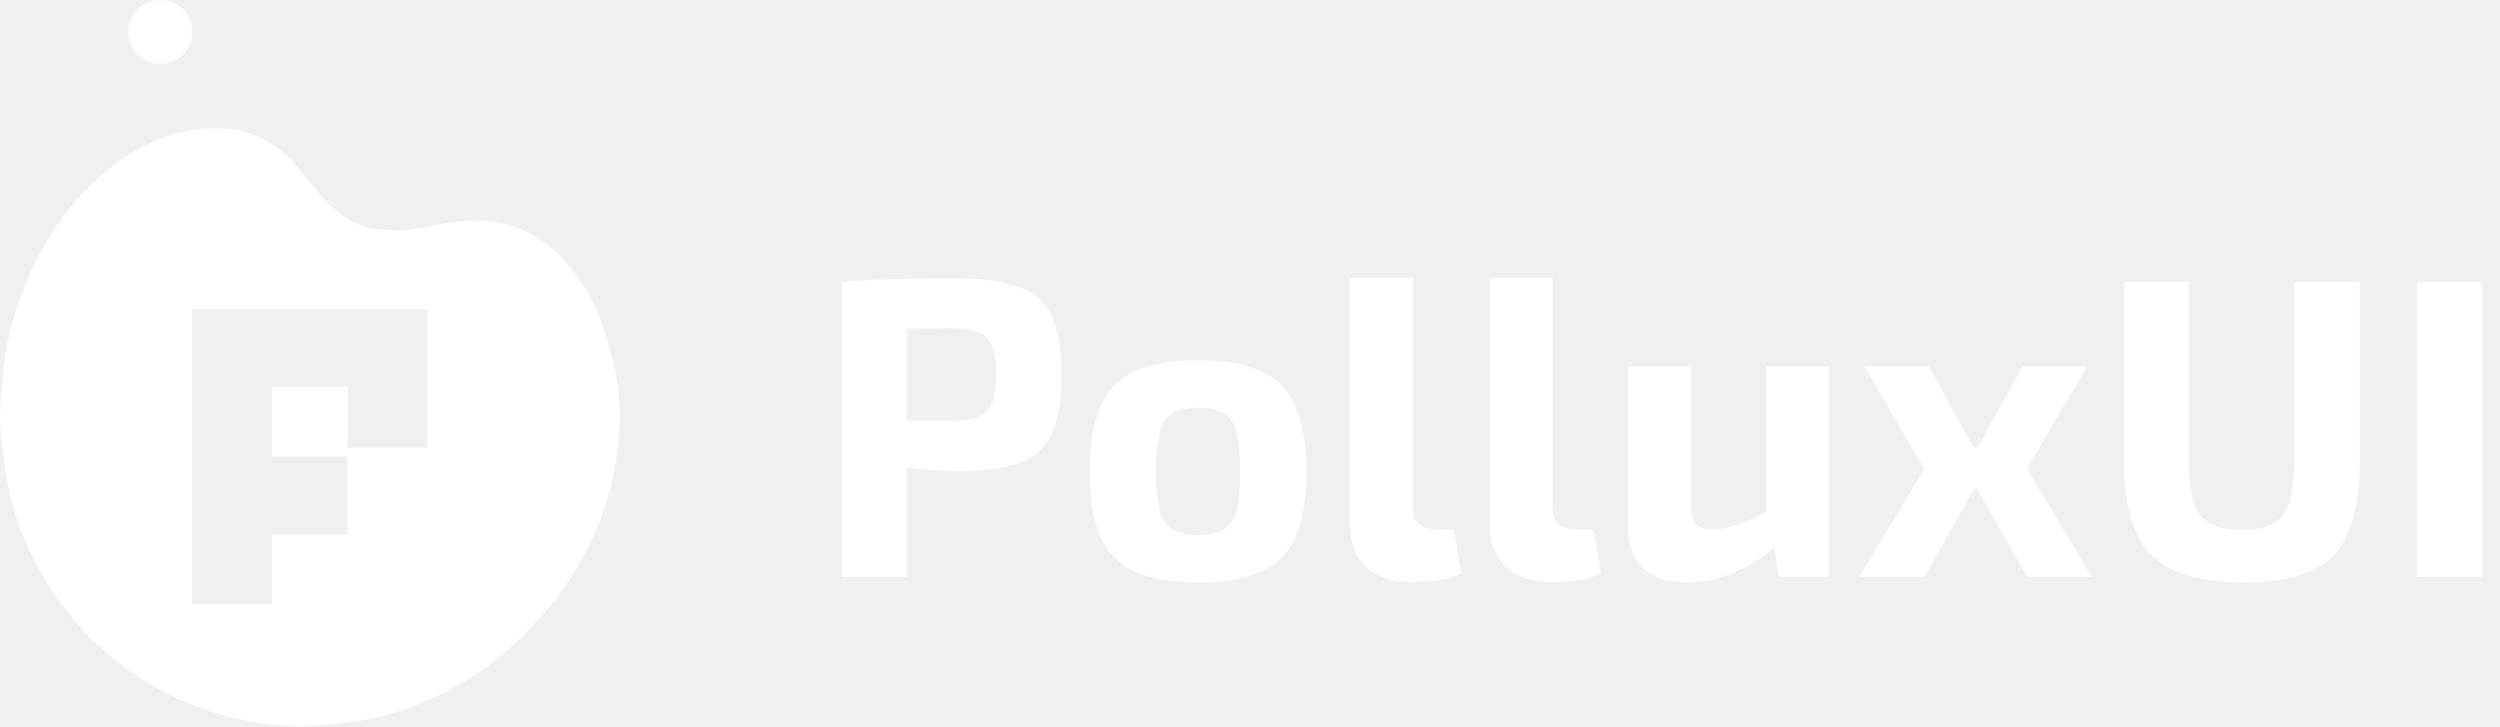
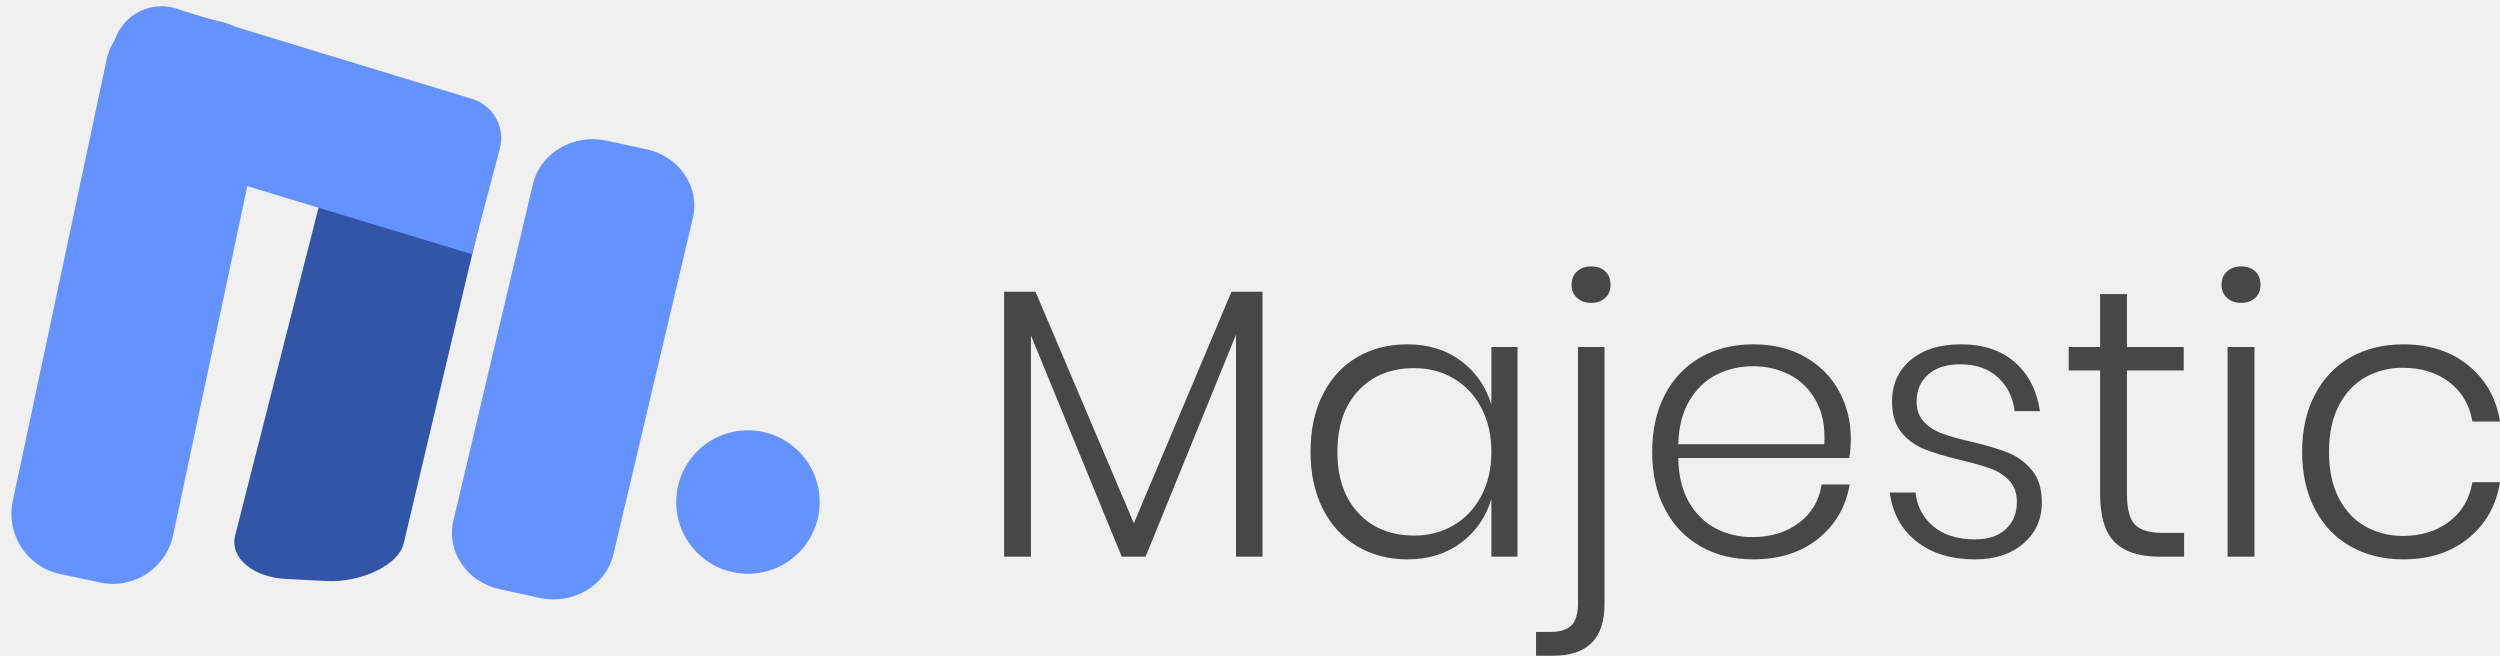
- <svg xmlns="http://www.w3.org/2000/svg" width="117px" height="34px" viewBox="0 0 117 34" version="1.1">
-   <g id="Dashboard" stroke="none" stroke-width="1" fill="none" fill-rule="evenodd">
-     <g id="Logo" fill="#FFFFFF" fill-rule="nonzero">
-       <path d="M39.4,27 L39.4,13.2 C40.64,13.08 42.387,13.02 44.64,13.02 C46.573,13.02 47.897,13.333 48.61,13.96 C49.323,14.587 49.68,15.773 49.68,17.52 C49.68,19.267 49.343,20.457 48.67,21.09 C47.997,21.723 46.787,22.04 45.04,22.04 C44.16,22.04 43.293,21.987 42.44,21.88 L42.44,27 L39.4,27 Z M42.44,19.7 L44.58,19.7 C45.367,19.687 45.903,19.533 46.19,19.24 C46.477,18.947 46.62,18.373 46.62,17.52 C46.62,16.667 46.477,16.093 46.19,15.8 C45.903,15.507 45.367,15.36 44.58,15.36 L42.44,15.38 L42.44,19.7 Z M56.08,16.86 C57.92,16.86 59.223,17.257 59.99,18.05 C60.757,18.843 61.14,20.187 61.14,22.08 C61.14,23.973 60.757,25.31 59.99,26.09 C59.223,26.87 57.92,27.26 56.08,27.26 C54.227,27.26 52.917,26.87 52.15,26.09 C51.383,25.31 51,23.973 51,22.08 C51,20.173 51.383,18.827 52.15,18.04 C52.917,17.253 54.227,16.86 56.08,16.86 Z M56.08,19.08 C55.293,19.08 54.767,19.28 54.5,19.68 C54.233,20.08 54.1,20.88 54.1,22.08 C54.1,23.253 54.233,24.04 54.5,24.44 C54.767,24.84 55.293,25.04 56.08,25.04 C56.84,25.04 57.357,24.84 57.63,24.44 C57.903,24.04 58.04,23.253 58.04,22.08 C58.04,20.893 57.907,20.097 57.64,19.69 C57.373,19.283 56.853,19.08 56.08,19.08 Z M66.12,13 L66.12,23.78 C66.12,24.447 66.493,24.78 67.24,24.78 L68.04,24.78 L68.38,26.84 C67.873,27.107 67.087,27.24 66.02,27.24 C65.14,27.24 64.447,27.003 63.94,26.53 C63.433,26.057 63.18,25.387 63.18,24.52 L63.18,13 L66.12,13 Z M72.66,13 L72.66,23.78 C72.66,24.447 73.033,24.78 73.78,24.78 L74.58,24.78 L74.92,26.84 C74.413,27.107 73.627,27.24 72.56,27.24 C71.68,27.24 70.987,27.003 70.48,26.53 C69.973,26.057 69.72,25.387 69.72,24.52 L69.72,13 L72.66,13 Z M85.6,17.14 L85.6,27 L83.26,27 L83.04,25.64 C81.68,26.72 80.32,27.26 78.96,27.26 C77.107,27.26 76.18,26.347 76.18,24.52 L76.18,17.14 L79.14,17.14 L79.14,23.62 C79.127,24.047 79.2,24.347 79.36,24.52 C79.52,24.693 79.8,24.78 80.2,24.78 C80.773,24.78 81.593,24.507 82.66,23.96 L82.66,17.14 L85.6,17.14 Z M92.52,22.86 L92.4,22.86 L90.06,27 L87.02,27 L90.06,21.94 L87.24,17.14 L90.26,17.14 L92.36,20.94 L92.56,20.94 L94.66,17.14 L97.68,17.14 L94.86,21.94 L97.9,27 L94.86,27 L92.52,22.86 Z M110.44,13.2 L110.44,21.5 C110.44,23.607 110.037,25.093 109.23,25.96 C108.423,26.827 107.033,27.26 105.06,27.26 C102.98,27.26 101.517,26.827 100.67,25.96 C99.823,25.093 99.4,23.607 99.4,21.5 L99.4,13.2 L102.44,13.2 L102.44,21.5 C102.44,22.767 102.617,23.633 102.97,24.1 C103.323,24.567 103.973,24.8 104.92,24.8 C105.853,24.8 106.497,24.567 106.85,24.1 C107.203,23.633 107.38,22.767 107.38,21.5 L107.38,13.2 L110.44,13.2 Z M116.16,27 L113.12,27 L113.12,13.2 L116.16,13.2 L116.16,27 Z" id="PolluxUI" />
-       <g id="Polluxui">
-         <path d="M7.494,3 C6.743,3.014 5.982,2.336 6,1.5 C6.019,0.607 6.702,-0.01 7.51,0 C8.367,0.01 8.998,0.657 9,1.494 C9,2.324 8.387,2.967 7.494,3 Z" id="Path" />
-         <path d="M28.853,17.733 C28.754,17.168 28.61,16.607 28.46,16.052 C28.2,15.097 27.832,14.182 27.29,13.349 C26.985,12.88 26.656,12.415 26.266,12.019 C25.904,11.65 25.469,11.34 25.029,11.061 C24.31,10.606 23.503,10.381 22.65,10.341 C22.341,10.326 22.032,10.32 21.725,10.343 C21.361,10.371 20.996,10.426 20.634,10.485 C20.086,10.575 19.542,10.71 18.99,10.765 C18.578,10.806 18.154,10.765 17.738,10.732 C17.188,10.689 16.679,10.496 16.212,10.212 C15.717,9.912 15.314,9.514 14.959,9.06 C14.628,8.637 14.27,8.236 13.924,7.826 C13.497,7.32 13.013,6.883 12.424,6.565 C11.396,6.012 10.293,5.918 9.162,6.057 C8.387,6.153 7.648,6.406 6.944,6.74 C6.116,7.132 5.37,7.656 4.691,8.26 C4.064,8.817 3.484,9.427 2.985,10.102 C2.102,11.305 1.412,12.611 0.92,14.016 C0.58,14.985 0.31,15.97 0.199,16.992 C0.116,17.751 0.04,18.512 0.005,19.275 C-0.016,19.738 0.03,20.205 0.081,20.668 C0.155,21.319 0.242,21.971 0.359,22.616 C0.569,23.766 0.94,24.874 1.459,25.922 C1.813,26.636 2.213,27.336 2.668,27.989 C3.119,28.635 3.638,29.243 4.186,29.814 C4.633,30.281 5.152,30.685 5.661,31.089 C6.767,31.97 8.011,32.627 9.335,33.115 C10.91,33.694 12.55,33.982 14.241,34 C14.867,33.947 15.495,33.912 16.117,33.835 C16.661,33.765 17.206,33.678 17.738,33.545 C18.887,33.26 19.989,32.837 21.037,32.28 C22.114,31.709 23.107,31.022 24.001,30.204 C24.526,29.723 25.006,29.188 25.486,28.66 C26.085,28.001 26.586,27.273 27.035,26.506 C27.562,25.604 28.005,24.672 28.322,23.677 C28.674,22.571 28.896,21.439 28.973,20.285 C29.03,19.436 28.999,18.577 28.853,17.733 Z M20.012,18.114 L20.012,20.954 L16.267,20.954 L16.267,18.114 L12.733,18.114 L12.733,21.359 L16.269,21.359 L16.269,25.009 L12.733,25.009 L12.733,28.254 L8.989,28.254 L8.989,14.465 L12.733,14.465 L20.012,14.465 L20.012,18.114 Z" id="Shape" />
+ <svg xmlns="http://www.w3.org/2000/svg" width="122px" height="32px" viewBox="0 0 122 32" version="1.1">
+   <g id="Page-1" stroke="none" stroke-width="1" fill="none" fill-rule="evenodd">
+     <g id="majestic">
+       <path d="M61.61,14.237 L61.61,27.166 L60.317,27.166 L60.317,16.335 L55.905,27.166 L54.742,27.166 L50.311,16.373 L50.311,27.166 L49,27.166 L49,14.237 L50.532,14.237 L55.333,25.536 L60.096,14.237 L61.61,14.237 Z M68.681,16.804 C69.702,16.804 70.573,17.072 71.293,17.609 C72.013,18.147 72.509,18.859 72.779,19.746 L72.779,16.935 L74.053,16.935 L74.053,27.166 L72.779,27.166 L72.779,24.355 C72.509,25.242 72.013,25.954 71.293,26.491 C70.573,27.028 69.702,27.297 68.681,27.297 C67.77,27.297 66.955,27.084 66.235,26.66 C65.515,26.235 64.955,25.626 64.555,24.833 C64.154,24.04 63.954,23.112 63.954,22.05 C63.954,20.976 64.154,20.042 64.555,19.249 C64.955,18.456 65.511,17.85 66.225,17.431 C66.939,17.013 67.758,16.804 68.681,16.804 Z M69.013,17.965 C67.881,17.965 66.973,18.331 66.29,19.062 C65.607,19.792 65.265,20.789 65.265,22.05 C65.265,23.312 65.607,24.308 66.29,25.039 C66.973,25.77 67.881,26.135 69.013,26.135 C69.727,26.135 70.37,25.966 70.942,25.629 C71.515,25.292 71.964,24.814 72.29,24.196 C72.616,23.577 72.779,22.862 72.779,22.05 C72.779,21.238 72.616,20.523 72.29,19.905 C71.964,19.286 71.515,18.809 70.942,18.471 C70.37,18.134 69.727,17.965 69.013,17.965 Z M77.654,14.78 C77.37,14.78 77.14,14.699 76.961,14.536 C76.783,14.374 76.693,14.162 76.693,13.899 C76.693,13.625 76.783,13.406 76.961,13.244 C77.14,13.081 77.37,13 77.654,13 C77.937,13 78.164,13.081 78.337,13.244 C78.509,13.406 78.595,13.625 78.595,13.899 C78.595,14.162 78.509,14.374 78.337,14.536 C78.164,14.699 77.937,14.78 77.654,14.78 Z M74.958,30.838 L75.66,30.838 C76.127,30.838 76.469,30.732 76.684,30.52 C76.9,30.307 77.007,29.939 77.007,29.414 L77.007,16.935 L78.3,16.935 L78.3,29.489 C78.3,31.163 77.463,32 75.789,32 L74.958,32 L74.958,30.838 Z M85.5,26.21 C86.411,26.21 87.174,25.979 87.789,25.517 C88.405,25.055 88.774,24.43 88.897,23.643 L90.263,23.643 C90.079,24.73 89.568,25.61 88.731,26.285 C87.894,26.96 86.835,27.297 85.555,27.297 C84.595,27.297 83.743,27.088 82.998,26.669 C82.254,26.251 81.672,25.645 81.254,24.852 C80.835,24.058 80.626,23.125 80.626,22.05 C80.626,20.976 80.835,20.042 81.254,19.249 C81.672,18.456 82.254,17.85 82.998,17.431 C83.743,17.013 84.595,16.804 85.555,16.804 C86.54,16.804 87.392,17.013 88.112,17.431 C88.832,17.85 89.38,18.409 89.756,19.108 C90.131,19.808 90.319,20.57 90.319,21.394 C90.319,21.744 90.294,22.063 90.245,22.35 L81.9,22.35 C81.912,23.212 82.088,23.933 82.426,24.514 C82.765,25.095 83.205,25.523 83.746,25.798 C84.288,26.073 84.872,26.21 85.5,26.21 Z M85.555,17.872 C84.903,17.872 84.306,18.009 83.765,18.284 C83.223,18.559 82.783,18.98 82.444,19.549 C82.106,20.117 81.924,20.826 81.9,21.676 L89.026,21.676 C89.076,20.839 88.94,20.133 88.62,19.558 C88.3,18.984 87.869,18.559 87.328,18.284 C86.786,18.009 86.195,17.872 85.555,17.872 Z M95.691,16.804 C96.787,16.804 97.667,17.097 98.331,17.684 C98.996,18.272 99.402,19.065 99.55,20.064 L98.313,20.064 C98.239,19.402 97.971,18.856 97.51,18.425 C97.048,17.994 96.43,17.778 95.654,17.778 C94.99,17.778 94.47,17.944 94.094,18.275 C93.719,18.606 93.531,19.046 93.531,19.596 C93.531,20.008 93.651,20.339 93.891,20.589 C94.131,20.839 94.43,21.029 94.787,21.16 C95.143,21.291 95.624,21.426 96.227,21.563 C96.965,21.738 97.559,21.916 98.008,22.097 C98.457,22.278 98.842,22.562 99.162,22.95 C99.482,23.337 99.642,23.862 99.642,24.524 C99.642,25.336 99.344,26.001 98.747,26.519 C98.15,27.038 97.359,27.297 96.374,27.297 C95.217,27.297 94.27,27.006 93.531,26.426 C92.793,25.845 92.356,25.048 92.22,24.036 L93.476,24.036 C93.55,24.711 93.839,25.261 94.343,25.685 C94.848,26.11 95.531,26.322 96.393,26.322 C97.033,26.322 97.531,26.154 97.888,25.817 C98.245,25.479 98.424,25.042 98.424,24.505 C98.424,24.068 98.301,23.718 98.054,23.456 C97.808,23.193 97.504,22.997 97.14,22.865 C96.777,22.734 96.282,22.594 95.654,22.444 C94.928,22.269 94.347,22.094 93.91,21.919 C93.473,21.744 93.1,21.473 92.793,21.104 C92.485,20.736 92.331,20.233 92.331,19.596 C92.331,18.759 92.633,18.084 93.236,17.572 C93.839,17.06 94.657,16.804 95.691,16.804 Z M106.584,26.004 L106.584,27.166 L105.384,27.166 C104.412,27.166 103.685,26.931 103.205,26.463 C102.725,25.995 102.485,25.204 102.485,24.093 L102.485,18.078 L100.953,18.078 L100.953,16.935 L102.485,16.935 L102.485,14.349 L103.796,14.349 L103.796,16.935 L106.566,16.935 L106.566,18.078 L103.796,18.078 L103.796,24.111 C103.796,24.836 103.925,25.333 104.184,25.601 C104.442,25.87 104.898,26.004 105.55,26.004 L106.584,26.004 Z M108.412,13.899 C108.412,13.625 108.501,13.406 108.679,13.244 C108.858,13.081 109.089,13 109.372,13 C109.655,13 109.883,13.081 110.055,13.244 C110.227,13.406 110.313,13.625 110.313,13.899 C110.313,14.162 110.227,14.374 110.055,14.536 C109.883,14.699 109.655,14.78 109.372,14.78 C109.089,14.78 108.858,14.699 108.679,14.536 C108.501,14.374 108.412,14.162 108.412,13.899 Z M110.018,16.935 L110.018,27.166 L108.707,27.166 L108.707,16.935 L110.018,16.935 Z M117.274,16.804 C118.554,16.804 119.615,17.147 120.458,17.834 C121.302,18.521 121.815,19.433 122,20.57 L120.652,20.57 C120.517,19.758 120.141,19.118 119.526,18.649 C118.911,18.181 118.154,17.947 117.255,17.947 C116.603,17.947 116.003,18.097 115.455,18.396 C114.907,18.696 114.47,19.155 114.144,19.774 C113.818,20.392 113.655,21.151 113.655,22.05 C113.655,22.95 113.818,23.709 114.144,24.327 C114.47,24.945 114.907,25.404 115.455,25.704 C116.003,26.004 116.603,26.154 117.255,26.154 C118.154,26.154 118.911,25.92 119.526,25.451 C120.141,24.983 120.517,24.343 120.652,23.531 L122,23.531 C121.815,24.667 121.302,25.579 120.458,26.266 C119.615,26.953 118.554,27.297 117.274,27.297 C116.314,27.297 115.461,27.088 114.717,26.669 C113.972,26.251 113.39,25.645 112.972,24.852 C112.553,24.058 112.344,23.125 112.344,22.05 C112.344,20.976 112.553,20.042 112.972,19.249 C113.39,18.456 113.972,17.85 114.717,17.431 C115.461,17.013 116.314,16.804 117.274,16.804 Z" id="Majestic" fill="#474747" />
+       <g id="Group-5">
+         <rect id="Rectangle" fill="#6493FF" transform="translate(6.823354, 14.52571) rotate(12) translate(-6.823354, -14.52571) " x="2.823" y="0.526" width="8" height="28" rx="3" />
+         <path d="M20.692,5.628 L22.649,5.898 C24.269,6.122 25.304,7.158 24.959,8.212 L18.854,26.646 C18.509,27.7 16.575,28.371 14.954,28.147 L12.998,27.876 C11.377,27.652 10.343,26.616 10.687,25.562 L17.134,7.13 C17.479,6.077 19.072,5.404 20.692,5.628 Z" id="Rectangle-Copy" fill="#3155A7" transform="translate(17.82335, 16.88733) rotate(-5) translate(-17.82335, -16.88733) " />
+         <path d="M29.41,6.836 L31.366,7.226 C32.987,7.548 34.021,9.041 33.677,10.559 L30.087,27.04 C29.742,28.558 28.149,29.527 26.529,29.204 L24.572,28.815 C22.952,28.492 21.917,27 22.262,25.482 L25.852,9.001 C26.196,7.483 27.789,6.514 29.41,6.836 Z" id="Rectangle-Copy-2" fill="#6493FF" transform="translate(27.96918, 18.02023) rotate(1) translate(-27.96918, -18.02023) " />
+         <path d="M8.833,0.498 L23.041,4.828 C24.07,5.142 24.666,6.212 24.392,7.252 L23.032,12.407 L4.471,6.783 L5.533,2.18 C5.834,0.879 7.132,0.068 8.433,0.368 C8.57,0.4 8.704,0.443 8.833,0.498 Z" id="Path-2" fill="#6493FF" />
+         <circle id="Oval" fill="#6493FF" cx="36.5" cy="24.5" r="3.5" />
      </g>
    </g>
  </g>
</svg>
